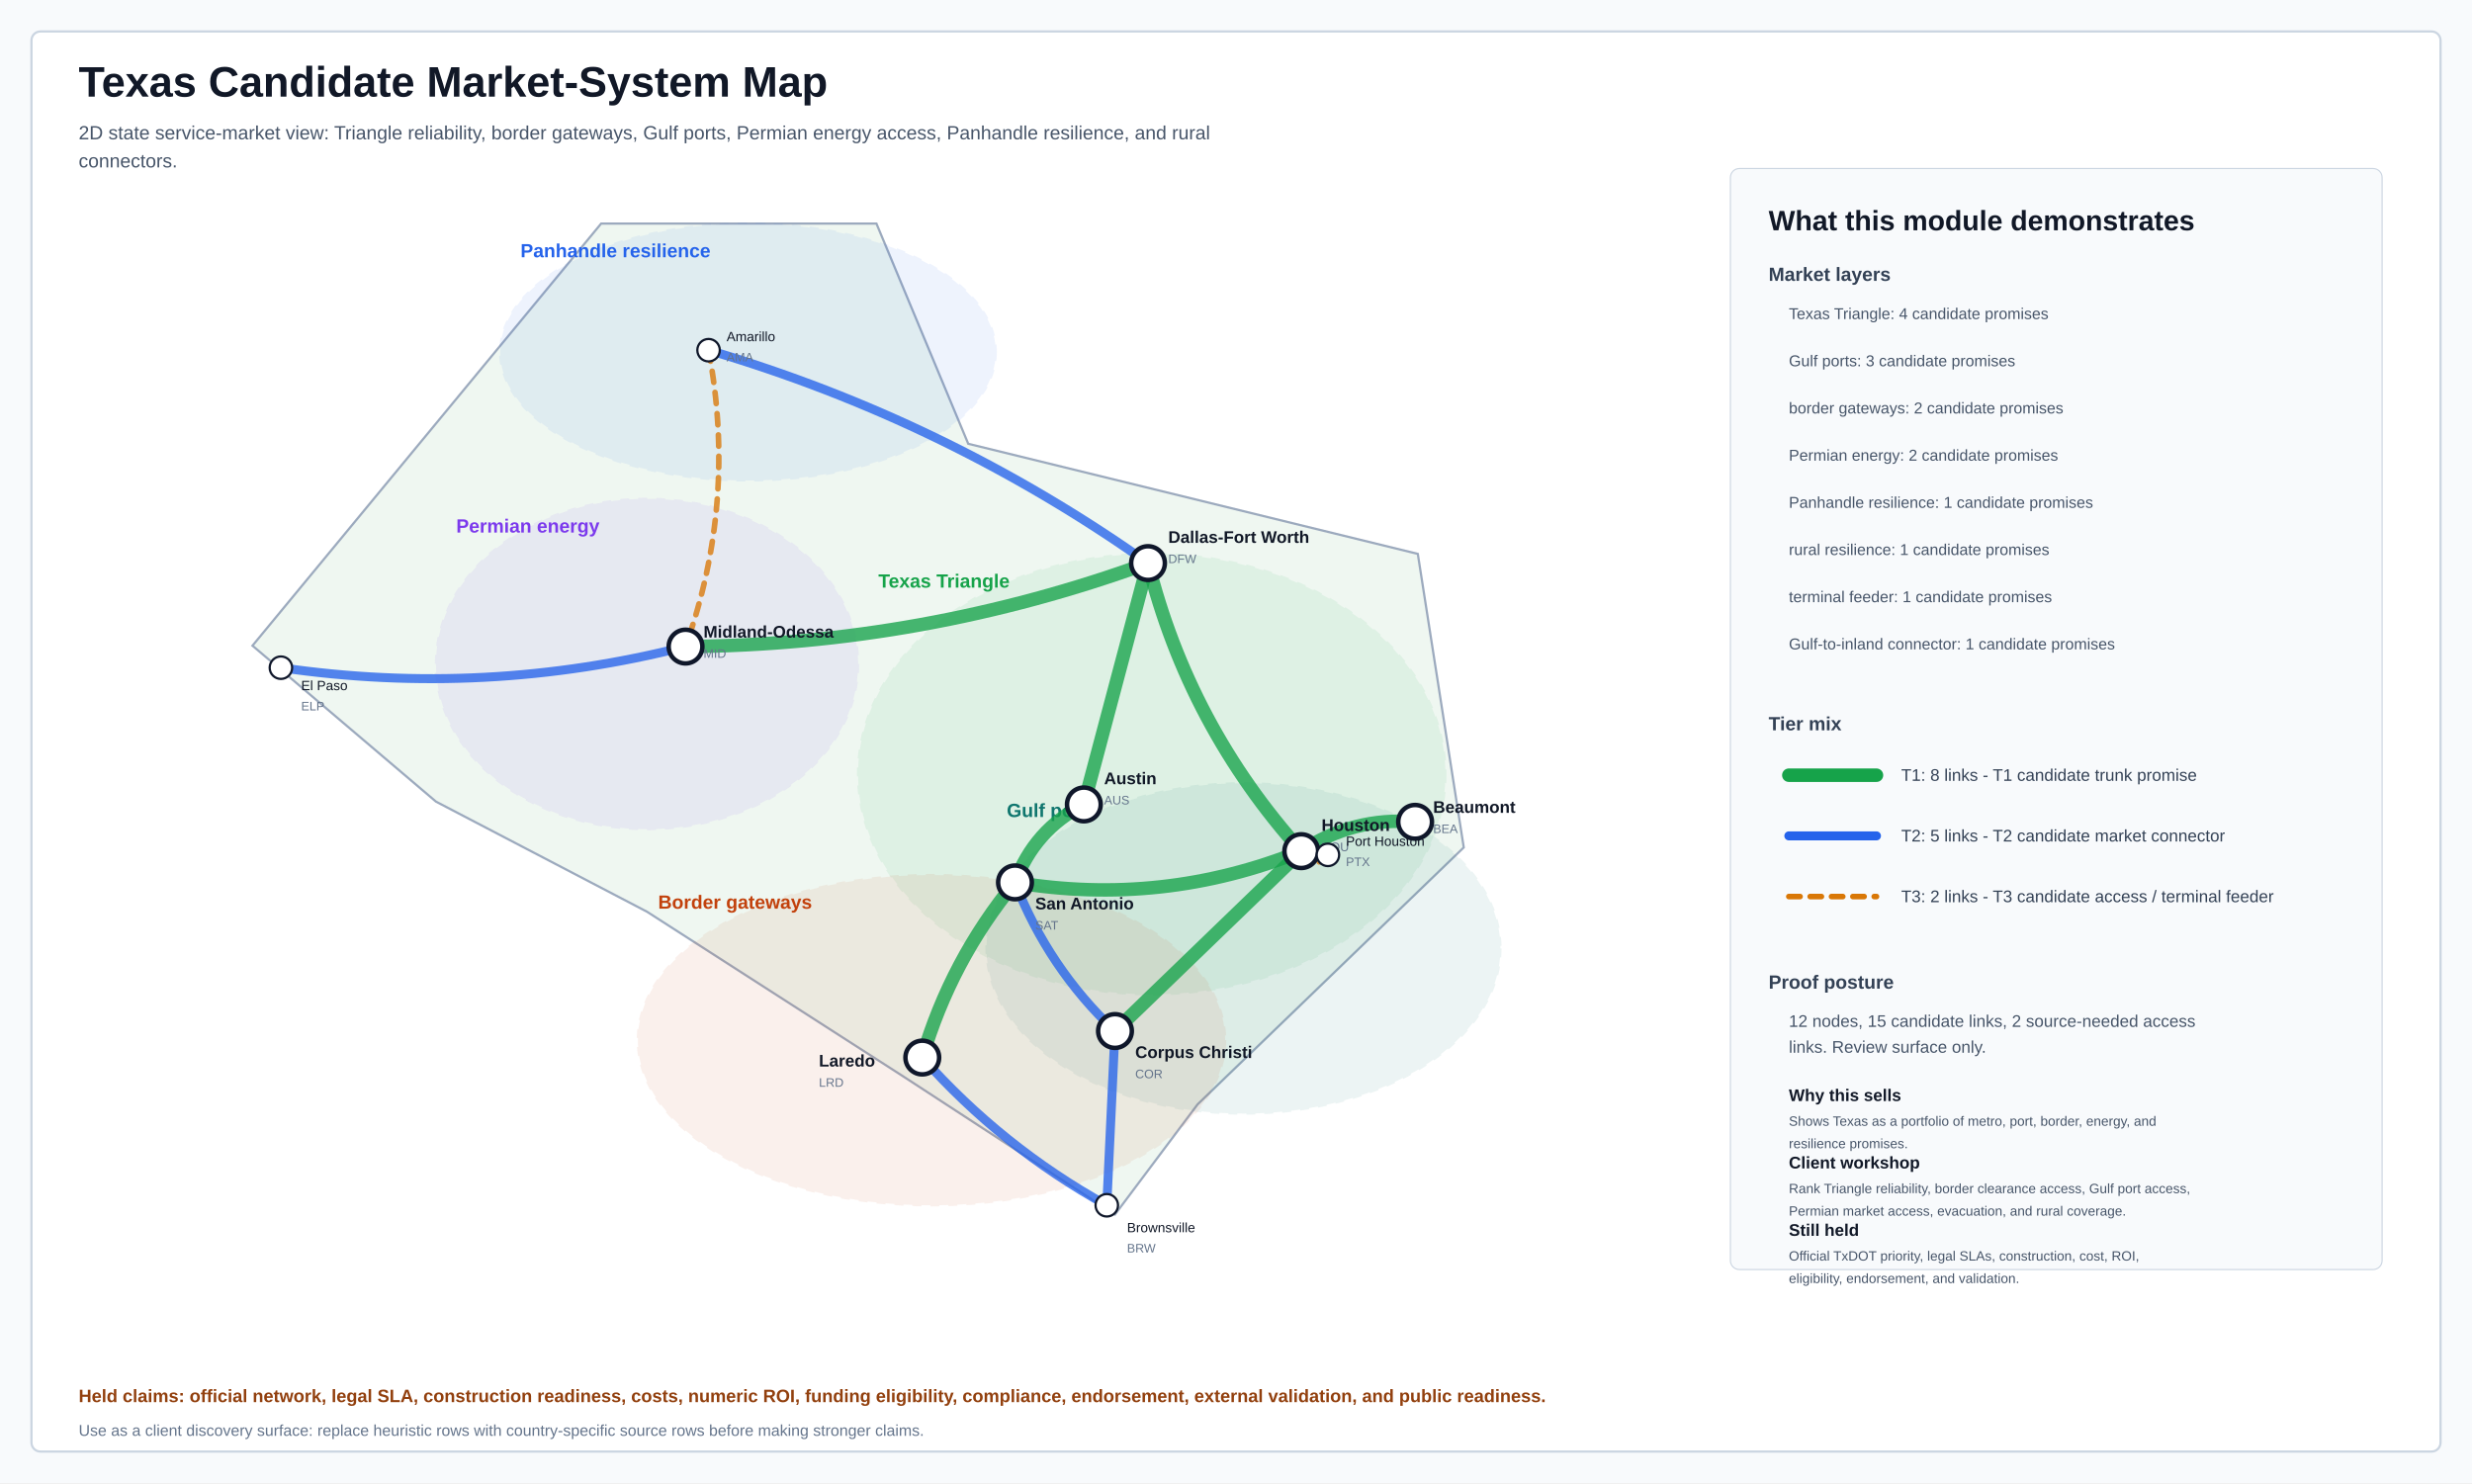
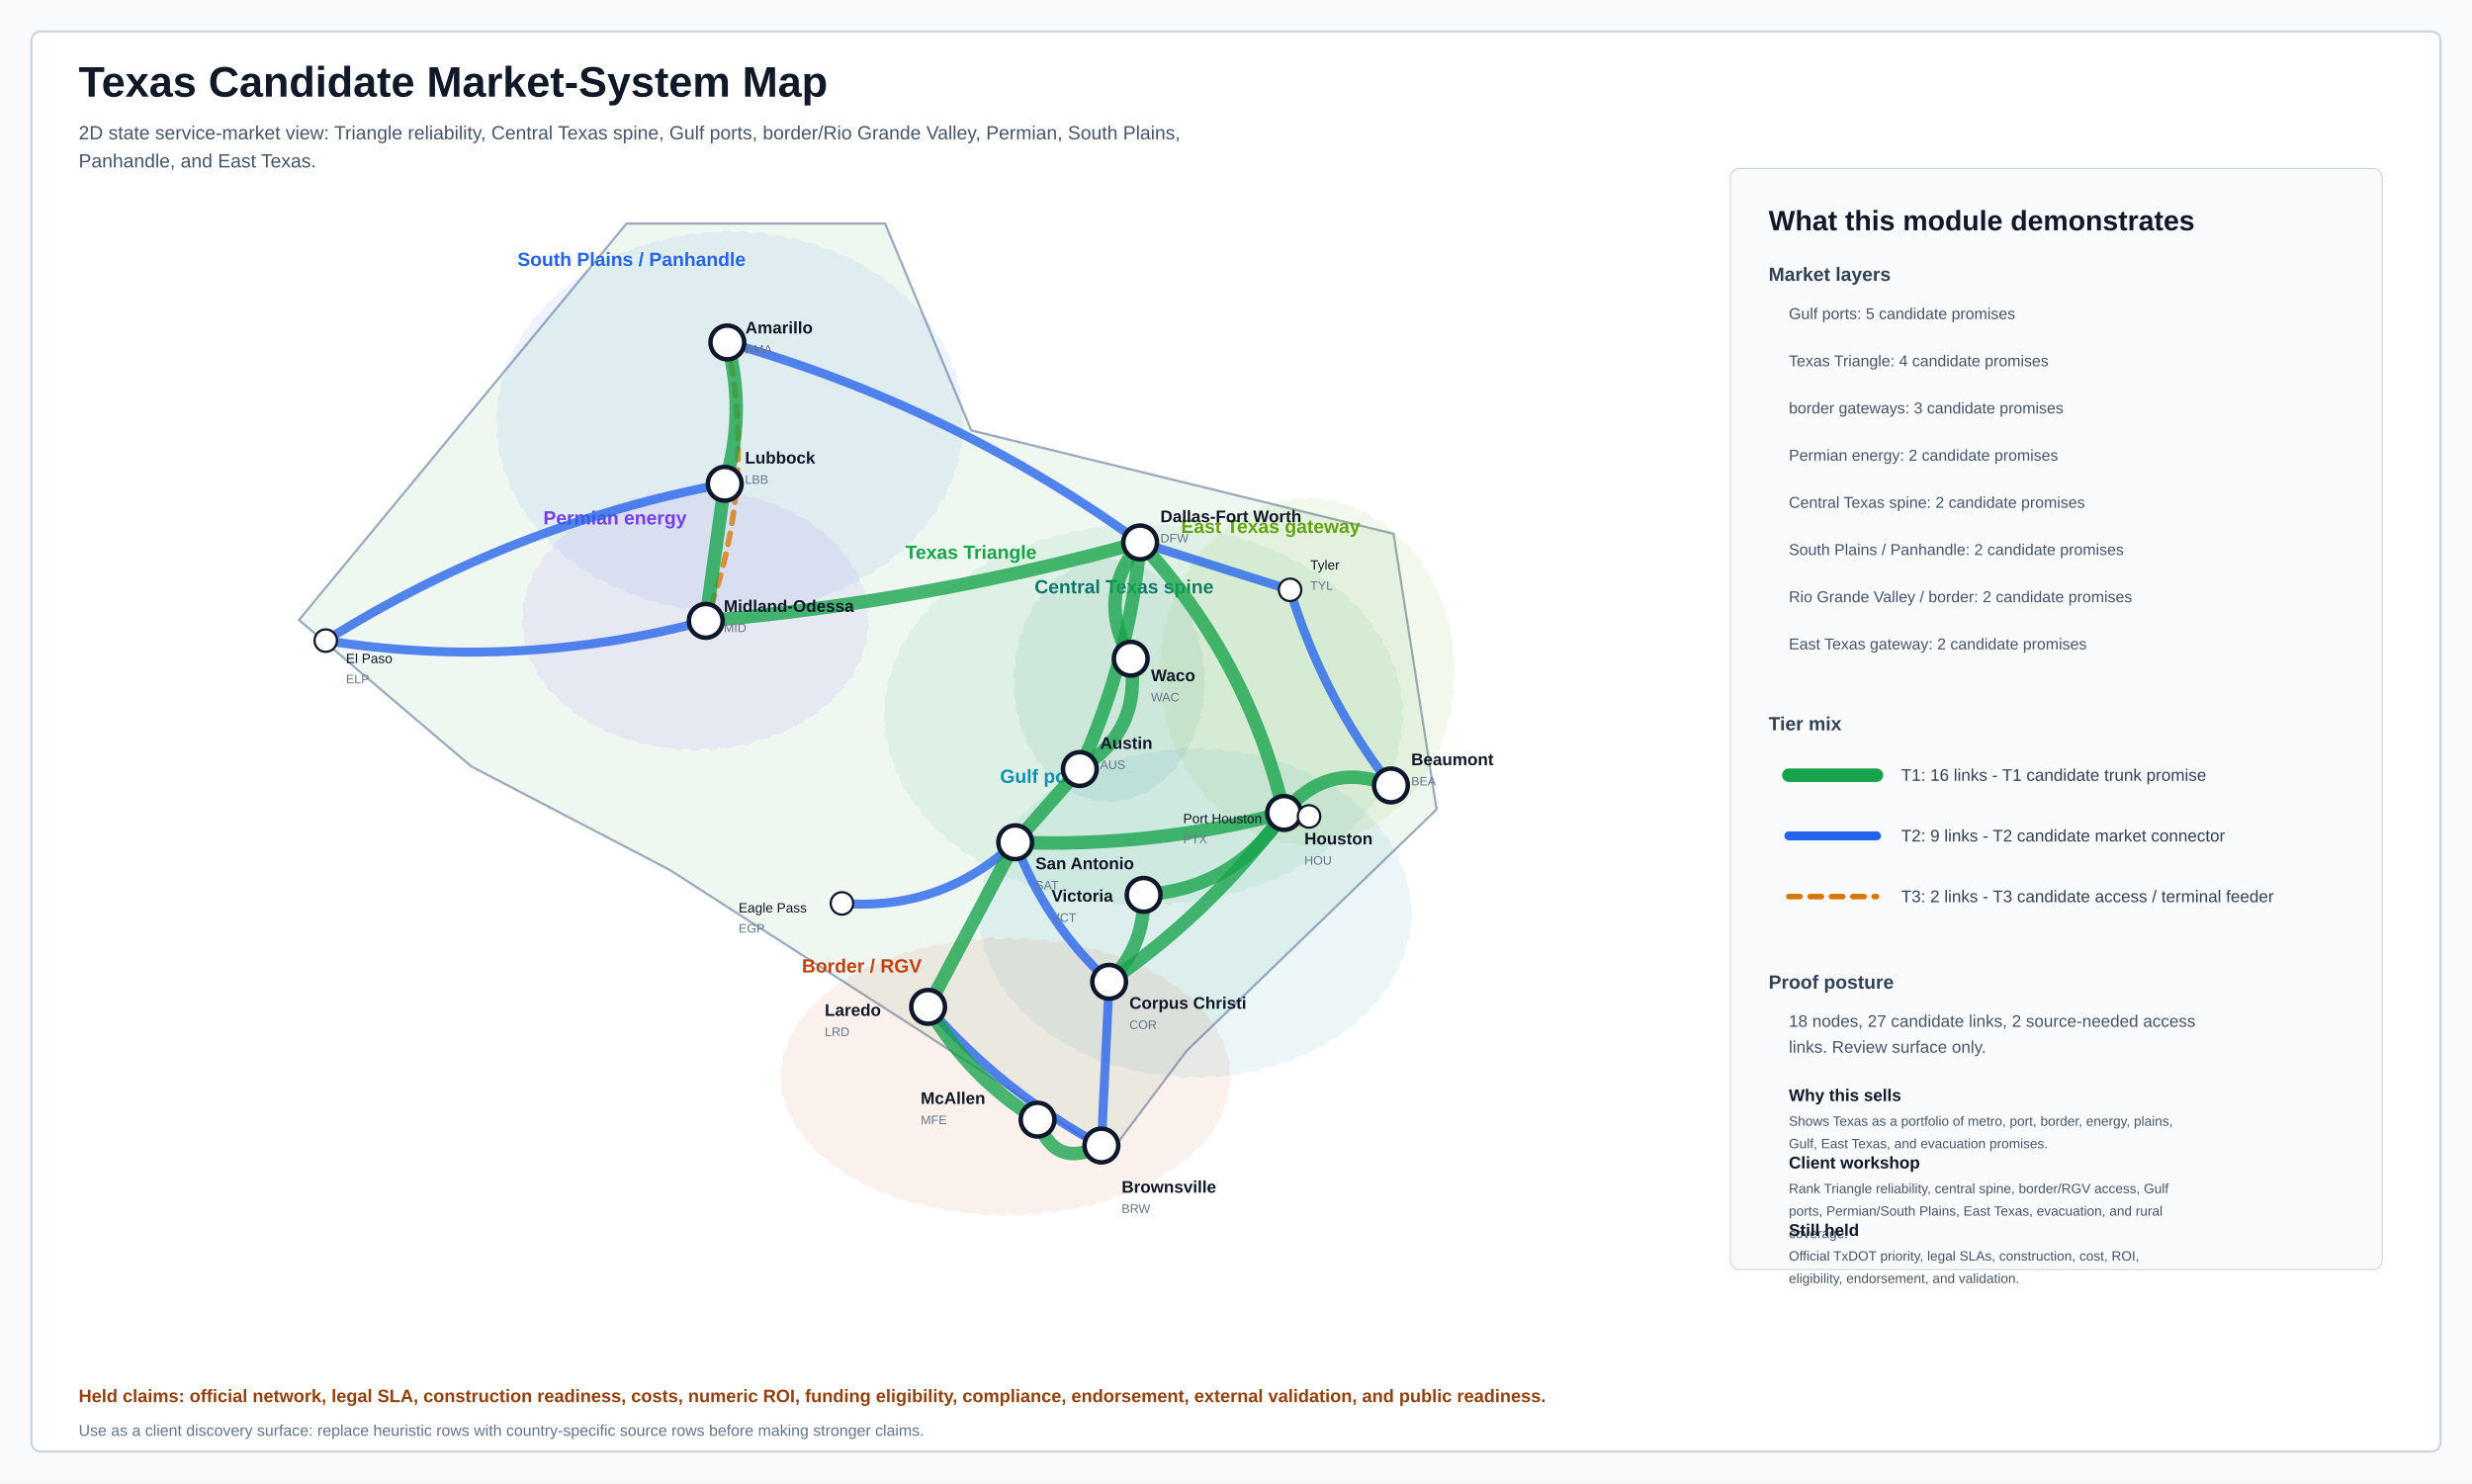
<svg xmlns="http://www.w3.org/2000/svg" viewBox="0 0 2200 1320" width="2200" height="1320">
  <rect width="2200" height="1320" fill="#f8fafc" />
  <rect x="28" y="28" width="2144" height="1264" rx="8" fill="#ffffff" stroke="#cbd5e1" stroke-width="2" />
  <text x="70.0" y="86.0" font-family="Segoe UI, Arial, sans-serif" font-size="38" font-weight="700" fill="#111827" text-anchor="start">Texas Candidate Market-System Map</text>
-   <text x="70.0" y="124.0" font-family="Segoe UI, Arial, sans-serif" font-size="17" font-weight="400" fill="#475569" text-anchor="start">2D state service-market view: Triangle reliability, border gateways, Gulf ports, Permian energy access, Panhandle resilience, and rural</text>
-   <text x="70.0" y="149.0" font-family="Segoe UI, Arial, sans-serif" font-size="17" font-weight="400" fill="#475569" text-anchor="start">connectors.</text>
-   <path d="M224.7 574.7 L535.0 199.0 L780.0 199.0 L861.7 395.0 L1261.8 493.0 L1302.7 754.3 L1065.8 983.0 L992.3 1081.0 L804.5 958.5 L575.8 811.5 L388.0 713.5 Z" fill="#eef6f0" stroke="#94a3b8" stroke-width="2" opacity="0.92" />
-   <ellipse cx="1025.0" cy="689.0" rx="261.333" ry="196" fill="#16a34a" opacity="0.08" stroke="#16a34a" stroke-width="2" stroke-dasharray="8 8" />
-   <text x="781.7" y="523.0" font-family="Segoe UI, Arial, sans-serif" font-size="17" font-weight="700" fill="#16a34a" text-anchor="start">Texas Triangle</text>
-   <ellipse cx="1106.667" cy="844.167" rx="228.667" ry="147" fill="#0f766e" opacity="0.08" stroke="#0f766e" stroke-width="2" stroke-dasharray="8 8" />
-   <text x="896.0" y="727.2" font-family="Segoe UI, Arial, sans-serif" font-size="17" font-weight="700" fill="#0f766e" text-anchor="start">Gulf ports</text>
-   <ellipse cx="829" cy="925.833" rx="261.333" ry="147" fill="#c2410c" opacity="0.08" stroke="#c2410c" stroke-width="2" stroke-dasharray="8 8" />
-   <text x="585.7" y="808.8" font-family="Segoe UI, Arial, sans-serif" font-size="17" font-weight="700" fill="#c2410c" text-anchor="start">Border gateways</text>
-   <ellipse cx="575.833" cy="591.0" rx="187.833" ry="147.0" fill="#7c3aed" opacity="0.08" stroke="#7c3aed" stroke-width="2" stroke-dasharray="8 8" />
-   <text x="406.0" y="474.0" font-family="Segoe UI, Arial, sans-serif" font-size="17" font-weight="700" fill="#7c3aed" text-anchor="start">Permian energy</text>
-   <ellipse cx="665.667" cy="313.333" rx="220.5" ry="114.333" fill="#2563eb" opacity="0.08" stroke="#2563eb" stroke-width="2" stroke-dasharray="8 8" />
-   <text x="463.2" y="229.0" font-family="Segoe UI, Arial, sans-serif" font-size="17" font-weight="700" fill="#2563eb" text-anchor="start">Panhandle resilience</text>
-   <path d="M630.6 311.7 Q656.2 446.4 610.1 575.5" fill="none" stroke="#d97706" stroke-width="5" stroke-linecap="round" opacity="0.78" stroke-dasharray="10 9" />
-   <path d="M1181.8 760.9 Q1167.5 777.1 1158.1 757.6" fill="none" stroke="#d97706" stroke-width="5" stroke-linecap="round" opacity="0.78" stroke-dasharray="10 9" />
-   <path d="M992.3 917.7 Q988.7 995.2 985.0 1072.8" fill="none" stroke="#2563eb" stroke-width="8" stroke-linecap="round" opacity="0.78" />
-   <path d="M820.8 941.3 Q891.7 1021.1 985.0 1072.8" fill="none" stroke="#2563eb" stroke-width="8" stroke-linecap="round" opacity="0.78" />
-   <path d="M250.0 594.3 Q431.9 620.8 610.1 575.5" fill="none" stroke="#2563eb" stroke-width="8" stroke-linecap="round" opacity="0.78" />
-   <path d="M630.6 311.7 Q841.8 374.0 1021.7 501.2" fill="none" stroke="#2563eb" stroke-width="8" stroke-linecap="round" opacity="0.78" />
-   <path d="M992.3 917.7 Q932.9 861.6 903.3 785.4" fill="none" stroke="#2563eb" stroke-width="8" stroke-linecap="round" opacity="0.78" />
-   <path d="M1021.7 501.2 Q993.1 608.6 964.6 716.0" fill="none" stroke="#16a34a" stroke-width="12" stroke-linecap="round" opacity="0.78" />
-   <path d="M964.6 716.0 Q920.4 738.7 903.3 785.4" fill="none" stroke="#16a34a" stroke-width="12" stroke-linecap="round" opacity="0.78" />
-   <path d="M903.3 785.4 Q1034.6 807.3 1158.1 757.6" fill="none" stroke="#16a34a" stroke-width="12" stroke-linecap="round" opacity="0.78" />
-   <path d="M1158.1 757.6 Q1058.1 646.3 1021.7 501.2" fill="none" stroke="#16a34a" stroke-width="12" stroke-linecap="round" opacity="0.78" />
-   <path d="M1158.1 757.6 Q1204.3 727.1 1259.4 731.5" fill="none" stroke="#16a34a" stroke-width="12" stroke-linecap="round" opacity="0.78" />
-   <path d="M1158.1 757.6 Q1075.2 837.6 992.3 917.7" fill="none" stroke="#16a34a" stroke-width="12" stroke-linecap="round" opacity="0.78" />
-   <path d="M903.3 785.4 Q846.2 854.9 820.8 941.3" fill="none" stroke="#16a34a" stroke-width="12" stroke-linecap="round" opacity="0.78" />
-   <path d="M610.1 575.5 Q822.3 573.8 1021.7 501.2" fill="none" stroke="#16a34a" stroke-width="12" stroke-linecap="round" opacity="0.78" />
-   <circle cx="1021.7" cy="501.2" r="15" fill="#ffffff" stroke="#0f172a" stroke-width="4" />
-   <text x="1039.7" y="483.2" font-family="Segoe UI, Arial, sans-serif" font-size="15" font-weight="700" fill="#111827" text-anchor="start">Dallas-Fort Worth</text>
-   <text x="1039.7" y="501.2" font-family="Segoe UI, Arial, sans-serif" font-size="11" font-weight="400" fill="#64748b" text-anchor="start">DFW</text>
-   <circle cx="964.6" cy="716.0" r="15" fill="#ffffff" stroke="#0f172a" stroke-width="4" />
-   <text x="982.6" y="698.0" font-family="Segoe UI, Arial, sans-serif" font-size="15" font-weight="700" fill="#111827" text-anchor="start">Austin</text>
-   <text x="982.6" y="716.0" font-family="Segoe UI, Arial, sans-serif" font-size="11" font-weight="400" fill="#64748b" text-anchor="start">AUS</text>
-   <circle cx="903.3" cy="785.4" r="15" fill="#ffffff" stroke="#0f172a" stroke-width="4" />
-   <text x="921.3" y="809.4" font-family="Segoe UI, Arial, sans-serif" font-size="15" font-weight="700" fill="#111827" text-anchor="start">San Antonio</text>
-   <text x="921.3" y="827.4" font-family="Segoe UI, Arial, sans-serif" font-size="11" font-weight="400" fill="#64748b" text-anchor="start">SAT</text>
-   <circle cx="1158.1" cy="757.6" r="15" fill="#ffffff" stroke="#0f172a" stroke-width="4" />
-   <text x="1176.1" y="739.6" font-family="Segoe UI, Arial, sans-serif" font-size="15" font-weight="700" fill="#111827" text-anchor="start">Houston</text>
-   <text x="1176.1" y="757.6" font-family="Segoe UI, Arial, sans-serif" font-size="11" font-weight="400" fill="#64748b" text-anchor="start">HOU</text>
-   <circle cx="1259.4" cy="731.5" r="15" fill="#ffffff" stroke="#0f172a" stroke-width="4" />
-   <text x="1275.4" y="723.5" font-family="Segoe UI, Arial, sans-serif" font-size="15" font-weight="700" fill="#111827" text-anchor="start">Beaumont</text>
-   <text x="1275.4" y="741.5" font-family="Segoe UI, Arial, sans-serif" font-size="11" font-weight="400" fill="#64748b" text-anchor="start">BEA</text>
-   <circle cx="992.3" cy="917.7" r="15" fill="#ffffff" stroke="#0f172a" stroke-width="4" />
-   <text x="1010.3" y="941.7" font-family="Segoe UI, Arial, sans-serif" font-size="15" font-weight="700" fill="#111827" text-anchor="start">Corpus Christi</text>
-   <text x="1010.3" y="959.7" font-family="Segoe UI, Arial, sans-serif" font-size="11" font-weight="400" fill="#64748b" text-anchor="start">COR</text>
-   <circle cx="985.0" cy="1072.8" r="10" fill="#ffffff" stroke="#0f172a" stroke-width="2" />
-   <text x="1003.0" y="1096.8" font-family="Segoe UI, Arial, sans-serif" font-size="12" font-weight="500" fill="#111827" text-anchor="start">Brownsville</text>
-   <text x="1003.0" y="1114.8" font-family="Segoe UI, Arial, sans-serif" font-size="11" font-weight="400" fill="#64748b" text-anchor="start">BRW</text>
-   <circle cx="820.8" cy="941.3" r="15" fill="#ffffff" stroke="#0f172a" stroke-width="4" />
-   <text x="728.8" y="949.3" font-family="Segoe UI, Arial, sans-serif" font-size="15" font-weight="700" fill="#111827" text-anchor="start">Laredo</text>
-   <text x="728.8" y="967.3" font-family="Segoe UI, Arial, sans-serif" font-size="11" font-weight="400" fill="#64748b" text-anchor="start">LRD</text>
-   <circle cx="250.0" cy="594.3" r="10" fill="#ffffff" stroke="#0f172a" stroke-width="2" />
-   <text x="268.0" y="614.3" font-family="Segoe UI, Arial, sans-serif" font-size="12" font-weight="500" fill="#111827" text-anchor="start">El Paso</text>
-   <text x="268.0" y="632.3" font-family="Segoe UI, Arial, sans-serif" font-size="11" font-weight="400" fill="#64748b" text-anchor="start">ELP</text>
-   <circle cx="610.1" cy="575.5" r="15" fill="#ffffff" stroke="#0f172a" stroke-width="4" />
-   <text x="626.1" y="567.5" font-family="Segoe UI, Arial, sans-serif" font-size="15" font-weight="700" fill="#111827" text-anchor="start">Midland-Odessa</text>
-   <text x="626.1" y="585.5" font-family="Segoe UI, Arial, sans-serif" font-size="11" font-weight="400" fill="#64748b" text-anchor="start">MID</text>
-   <circle cx="630.6" cy="311.7" r="10" fill="#ffffff" stroke="#0f172a" stroke-width="2" />
-   <text x="646.6" y="303.7" font-family="Segoe UI, Arial, sans-serif" font-size="12" font-weight="500" fill="#111827" text-anchor="start">Amarillo</text>
-   <text x="646.6" y="321.7" font-family="Segoe UI, Arial, sans-serif" font-size="11" font-weight="400" fill="#64748b" text-anchor="start">AMA</text>
-   <circle cx="1181.8" cy="760.9" r="10" fill="#ffffff" stroke="#0f172a" stroke-width="2" />
-   <text x="1197.8" y="752.9" font-family="Segoe UI, Arial, sans-serif" font-size="12" font-weight="500" fill="#111827" text-anchor="start">Port Houston</text>
-   <text x="1197.8" y="770.9" font-family="Segoe UI, Arial, sans-serif" font-size="11" font-weight="400" fill="#64748b" text-anchor="start">PTX</text>
+   <text x="70.0" y="124.0" font-family="Segoe UI, Arial, sans-serif" font-size="17" font-weight="400" fill="#475569" text-anchor="start">2D state service-market view: Triangle reliability, Central Texas spine, Gulf ports, border/Rio Grande Valley, Permian, South Plains,</text>
+   <text x="70.0" y="149.0" font-family="Segoe UI, Arial, sans-serif" font-size="17" font-weight="400" fill="#475569" text-anchor="start">Panhandle, and East Texas.</text>
+   <path d="M266.1 551.8 L557.6 199.0 L787.7 199.0 L864.4 383.1 L1240.2 475.1 L1278.5 720.5 L1056.1 935.3 L987.1 1027.3 L810.7 912.3 L595.9 774.2 L419.5 682.2 Z" fill="#eef6f0" stroke="#94a3b8" stroke-width="2" opacity="0.92" />
+   <ellipse cx="1017.757" cy="636.165" rx="230.087" ry="168.73" fill="#16a34a" opacity="0.08" stroke="#16a34a" stroke-width="2" stroke-dasharray="8 8" />
+   <text x="805.7" y="497.4" font-family="Segoe UI, Arial, sans-serif" font-size="17" font-weight="700" fill="#16a34a" text-anchor="start">Texas Triangle</text>
+   <ellipse cx="987.078" cy="605.487" rx="84.365" ry="107.374" fill="#0f766e" opacity="0.08" stroke="#0f766e" stroke-width="2" stroke-dasharray="8 8" />
+   <text x="920.7" y="528.1" font-family="Segoe UI, Arial, sans-serif" font-size="17" font-weight="700" fill="#0f766e" text-anchor="start">Central Texas spine</text>
+   <ellipse cx="1063.774" cy="812.565" rx="191.739" ry="145.722" fill="#0891b2" opacity="0.08" stroke="#0891b2" stroke-width="2" stroke-dasharray="8 8" />
+   <text x="890.0" y="696.8" font-family="Segoe UI, Arial, sans-serif" font-size="17" font-weight="700" fill="#0891b2" text-anchor="start">Gulf ports</text>
+   <ellipse cx="895.043" cy="958.287" rx="199.409" ry="122.713" fill="#c2410c" opacity="0.08" stroke="#c2410c" stroke-width="2" stroke-dasharray="8 8" />
+   <text x="713.6" y="865.6" font-family="Segoe UI, Arial, sans-serif" font-size="17" font-weight="700" fill="#c2410c" text-anchor="start">Border / RGV</text>
+   <ellipse cx="618.939" cy="551.8" rx="153.391" ry="115.043" fill="#7c3aed" opacity="0.08" stroke="#7c3aed" stroke-width="2" stroke-dasharray="8 8" />
+   <text x="483.5" y="466.8" font-family="Segoe UI, Arial, sans-serif" font-size="17" font-weight="700" fill="#7c3aed" text-anchor="start">Permian energy</text>
+   <ellipse cx="649.617" cy="375.4" rx="207.078" ry="168.73" fill="#2563eb" opacity="0.08" stroke="#2563eb" stroke-width="2" stroke-dasharray="8 8" />
+   <text x="460.5" y="236.7" font-family="Segoe UI, Arial, sans-serif" font-size="17" font-weight="700" fill="#2563eb" text-anchor="start">South Plains / Panhandle</text>
+   <ellipse cx="1163.478" cy="597.817" rx="130.383" ry="153.391" fill="#65a30d" opacity="0.08" stroke="#65a30d" stroke-width="2" stroke-dasharray="8 8" />
+   <text x="1051.1" y="474.4" font-family="Segoe UI, Arial, sans-serif" font-size="17" font-weight="700" fill="#65a30d" text-anchor="start">East Texas gateway</text>
+   <path d="M647.3 304.8 Q673.6 431.5 628.1 552.6" fill="none" stroke="#d97706" stroke-width="5" stroke-linecap="round" opacity="0.78" stroke-dasharray="10 9" />
+   <path d="M1165.0 726.7 Q1151.4 743.0 1142.8 723.6" fill="none" stroke="#d97706" stroke-width="5" stroke-linecap="round" opacity="0.78" stroke-dasharray="10 9" />
+   <path d="M987.1 873.9 Q983.6 946.8 980.2 1019.6" fill="none" stroke="#2563eb" stroke-width="8" stroke-linecap="round" opacity="0.78" />
+   <path d="M826.0 896.2 Q891.8 972.0 980.2 1019.6" fill="none" stroke="#2563eb" stroke-width="8" stroke-linecap="round" opacity="0.78" />
+   <path d="M289.9 570.2 Q460.9 597.3 628.1 552.6" fill="none" stroke="#2563eb" stroke-width="8" stroke-linecap="round" opacity="0.78" />
+   <path d="M647.3 304.8 Q846.7 361.4 1014.7 482.8" fill="none" stroke="#2563eb" stroke-width="8" stroke-linecap="round" opacity="0.78" />
+   <path d="M987.1 873.9 Q930.3 821.8 903.5 749.7" fill="none" stroke="#2563eb" stroke-width="8" stroke-linecap="round" opacity="0.78" />
+   <path d="M1014.7 482.8 Q1081.4 503.9 1148.1 525.0" fill="none" stroke="#2563eb" stroke-width="8" stroke-linecap="round" opacity="0.78" />
+   <path d="M1148.1 525.0 Q1177.0 620.3 1237.9 699.1" fill="none" stroke="#2563eb" stroke-width="8" stroke-linecap="round" opacity="0.78" />
+   <path d="M749.3 804.1 Q838.4 810.8 903.5 749.7" fill="none" stroke="#2563eb" stroke-width="8" stroke-linecap="round" opacity="0.78" />
+   <path d="M289.9 570.2 Q454.3 466.9 645.0 430.6" fill="none" stroke="#2563eb" stroke-width="8" stroke-linecap="round" opacity="0.78" />
+   <path d="M1014.7 482.8 Q1005.2 588.3 961.0 684.5" fill="none" stroke="#16a34a" stroke-width="12" stroke-linecap="round" opacity="0.78" />
+   <path d="M961.0 684.5 Q932.2 717.1 903.5 749.7" fill="none" stroke="#16a34a" stroke-width="12" stroke-linecap="round" opacity="0.78" />
+   <path d="M903.5 749.7 Q1025.1 754.5 1142.8 723.6" fill="none" stroke="#16a34a" stroke-width="12" stroke-linecap="round" opacity="0.78" />
+   <path d="M1142.8 723.6 Q1110.5 586.3 1014.7 482.8" fill="none" stroke="#16a34a" stroke-width="12" stroke-linecap="round" opacity="0.78" />
+   <path d="M1142.8 723.6 Q1181.3 676.5 1237.9 699.1" fill="none" stroke="#16a34a" stroke-width="12" stroke-linecap="round" opacity="0.78" />
+   <path d="M1142.8 723.6 Q1077.4 811.7 987.1 873.9" fill="none" stroke="#16a34a" stroke-width="12" stroke-linecap="round" opacity="0.78" />
+   <path d="M903.5 749.7 Q864.7 822.9 826.0 896.2" fill="none" stroke="#16a34a" stroke-width="12" stroke-linecap="round" opacity="0.78" />
+   <path d="M628.1 552.6 Q824.6 535.4 1014.7 482.8" fill="none" stroke="#16a34a" stroke-width="12" stroke-linecap="round" opacity="0.78" />
+   <path d="M1014.7 482.8 Q974.6 531.6 1006.3 586.3" fill="none" stroke="#16a34a" stroke-width="12" stroke-linecap="round" opacity="0.78" />
+   <path d="M1006.3 586.3 Q1016.3 650.5 961.0 684.5" fill="none" stroke="#16a34a" stroke-width="12" stroke-linecap="round" opacity="0.78" />
+   <path d="M647.3 304.8 Q664.2 368.1 645.0 430.6" fill="none" stroke="#16a34a" stroke-width="12" stroke-linecap="round" opacity="0.78" />
+   <path d="M645.0 430.6 Q636.6 491.6 628.1 552.6" fill="none" stroke="#16a34a" stroke-width="12" stroke-linecap="round" opacity="0.78" />
+   <path d="M826.0 896.2 Q861.8 958.9 923.4 996.6" fill="none" stroke="#16a34a" stroke-width="12" stroke-linecap="round" opacity="0.78" />
+   <path d="M923.4 996.6 Q938.3 1041.5 980.2 1019.6" fill="none" stroke="#16a34a" stroke-width="12" stroke-linecap="round" opacity="0.78" />
+   <path d="M1142.8 723.6 Q1098.4 791.1 1017.8 796.5" fill="none" stroke="#16a34a" stroke-width="12" stroke-linecap="round" opacity="0.78" />
+   <path d="M1017.8 796.5 Q1019.2 841.8 987.1 873.9" fill="none" stroke="#16a34a" stroke-width="12" stroke-linecap="round" opacity="0.78" />
+   <circle cx="1014.7" cy="482.8" r="15" fill="#ffffff" stroke="#0f172a" stroke-width="4" />
+   <text x="1032.7" y="464.8" font-family="Segoe UI, Arial, sans-serif" font-size="15" font-weight="700" fill="#111827" text-anchor="start">Dallas-Fort Worth</text>
+   <text x="1032.7" y="482.8" font-family="Segoe UI, Arial, sans-serif" font-size="11" font-weight="400" fill="#64748b" text-anchor="start">DFW</text>
+   <circle cx="961.0" cy="684.5" r="15" fill="#ffffff" stroke="#0f172a" stroke-width="4" />
+   <text x="979.0" y="666.5" font-family="Segoe UI, Arial, sans-serif" font-size="15" font-weight="700" fill="#111827" text-anchor="start">Austin</text>
+   <text x="979.0" y="684.5" font-family="Segoe UI, Arial, sans-serif" font-size="11" font-weight="400" fill="#64748b" text-anchor="start">AUS</text>
+   <circle cx="903.5" cy="749.7" r="15" fill="#ffffff" stroke="#0f172a" stroke-width="4" />
+   <text x="921.5" y="773.7" font-family="Segoe UI, Arial, sans-serif" font-size="15" font-weight="700" fill="#111827" text-anchor="start">San Antonio</text>
+   <text x="921.5" y="791.7" font-family="Segoe UI, Arial, sans-serif" font-size="11" font-weight="400" fill="#64748b" text-anchor="start">SAT</text>
+   <circle cx="1142.8" cy="723.6" r="15" fill="#ffffff" stroke="#0f172a" stroke-width="4" />
+   <text x="1160.8" y="751.6" font-family="Segoe UI, Arial, sans-serif" font-size="15" font-weight="700" fill="#111827" text-anchor="start">Houston</text>
+   <text x="1160.8" y="769.6" font-family="Segoe UI, Arial, sans-serif" font-size="11" font-weight="400" fill="#64748b" text-anchor="start">HOU</text>
+   <circle cx="1237.9" cy="699.1" r="15" fill="#ffffff" stroke="#0f172a" stroke-width="4" />
+   <text x="1255.9" y="681.1" font-family="Segoe UI, Arial, sans-serif" font-size="15" font-weight="700" fill="#111827" text-anchor="start">Beaumont</text>
+   <text x="1255.9" y="699.1" font-family="Segoe UI, Arial, sans-serif" font-size="11" font-weight="400" fill="#64748b" text-anchor="start">BEA</text>
+   <circle cx="987.1" cy="873.9" r="15" fill="#ffffff" stroke="#0f172a" stroke-width="4" />
+   <text x="1005.1" y="897.9" font-family="Segoe UI, Arial, sans-serif" font-size="15" font-weight="700" fill="#111827" text-anchor="start">Corpus Christi</text>
+   <text x="1005.1" y="915.9" font-family="Segoe UI, Arial, sans-serif" font-size="11" font-weight="400" fill="#64748b" text-anchor="start">COR</text>
+   <circle cx="980.2" cy="1019.6" r="15" fill="#ffffff" stroke="#0f172a" stroke-width="4" />
+   <text x="998.2" y="1061.6" font-family="Segoe UI, Arial, sans-serif" font-size="15" font-weight="700" fill="#111827" text-anchor="start">Brownsville</text>
+   <text x="998.2" y="1079.6" font-family="Segoe UI, Arial, sans-serif" font-size="11" font-weight="400" fill="#64748b" text-anchor="start">BRW</text>
+   <circle cx="826.0" cy="896.2" r="15" fill="#ffffff" stroke="#0f172a" stroke-width="4" />
+   <text x="734.0" y="904.2" font-family="Segoe UI, Arial, sans-serif" font-size="15" font-weight="700" fill="#111827" text-anchor="start">Laredo</text>
+   <text x="734.0" y="922.2" font-family="Segoe UI, Arial, sans-serif" font-size="11" font-weight="400" fill="#64748b" text-anchor="start">LRD</text>
+   <circle cx="289.9" cy="570.2" r="10" fill="#ffffff" stroke="#0f172a" stroke-width="2" />
+   <text x="307.9" y="590.2" font-family="Segoe UI, Arial, sans-serif" font-size="12" font-weight="500" fill="#111827" text-anchor="start">El Paso</text>
+   <text x="307.9" y="608.2" font-family="Segoe UI, Arial, sans-serif" font-size="11" font-weight="400" fill="#64748b" text-anchor="start">ELP</text>
+   <circle cx="628.1" cy="552.6" r="15" fill="#ffffff" stroke="#0f172a" stroke-width="4" />
+   <text x="644.1" y="544.6" font-family="Segoe UI, Arial, sans-serif" font-size="15" font-weight="700" fill="#111827" text-anchor="start">Midland-Odessa</text>
+   <text x="644.1" y="562.6" font-family="Segoe UI, Arial, sans-serif" font-size="11" font-weight="400" fill="#64748b" text-anchor="start">MID</text>
+   <circle cx="647.3" cy="304.8" r="15" fill="#ffffff" stroke="#0f172a" stroke-width="4" />
+   <text x="663.3" y="296.8" font-family="Segoe UI, Arial, sans-serif" font-size="15" font-weight="700" fill="#111827" text-anchor="start">Amarillo</text>
+   <text x="663.3" y="314.8" font-family="Segoe UI, Arial, sans-serif" font-size="11" font-weight="400" fill="#64748b" text-anchor="start">AMA</text>
+   <circle cx="1165.0" cy="726.7" r="10" fill="#ffffff" stroke="#0f172a" stroke-width="2" />
+   <text x="1053.0" y="732.7" font-family="Segoe UI, Arial, sans-serif" font-size="12" font-weight="500" fill="#111827" text-anchor="start">Port Houston</text>
+   <text x="1053.0" y="750.7" font-family="Segoe UI, Arial, sans-serif" font-size="11" font-weight="400" fill="#64748b" text-anchor="start">PTX</text>
+   <circle cx="1006.3" cy="586.3" r="15" fill="#ffffff" stroke="#0f172a" stroke-width="4" />
+   <text x="1024.3" y="606.3" font-family="Segoe UI, Arial, sans-serif" font-size="15" font-weight="700" fill="#111827" text-anchor="start">Waco</text>
+   <text x="1024.3" y="624.3" font-family="Segoe UI, Arial, sans-serif" font-size="11" font-weight="400" fill="#64748b" text-anchor="start">WAC</text>
+   <circle cx="645.0" cy="430.6" r="15" fill="#ffffff" stroke="#0f172a" stroke-width="4" />
+   <text x="663.0" y="412.6" font-family="Segoe UI, Arial, sans-serif" font-size="15" font-weight="700" fill="#111827" text-anchor="start">Lubbock</text>
+   <text x="663.0" y="430.6" font-family="Segoe UI, Arial, sans-serif" font-size="11" font-weight="400" fill="#64748b" text-anchor="start">LBB</text>
+   <circle cx="923.4" cy="996.6" r="15" fill="#ffffff" stroke="#0f172a" stroke-width="4" />
+   <text x="819.4" y="982.6" font-family="Segoe UI, Arial, sans-serif" font-size="15" font-weight="700" fill="#111827" text-anchor="start">McAllen</text>
+   <text x="819.4" y="1000.6" font-family="Segoe UI, Arial, sans-serif" font-size="11" font-weight="400" fill="#64748b" text-anchor="start">MFE</text>
+   <circle cx="1017.8" cy="796.5" r="15" fill="#ffffff" stroke="#0f172a" stroke-width="4" />
+   <text x="935.8" y="802.5" font-family="Segoe UI, Arial, sans-serif" font-size="15" font-weight="700" fill="#111827" text-anchor="start">Victoria</text>
+   <text x="935.8" y="820.5" font-family="Segoe UI, Arial, sans-serif" font-size="11" font-weight="400" fill="#64748b" text-anchor="start">VCT</text>
+   <circle cx="1148.1" cy="525.0" r="10" fill="#ffffff" stroke="#0f172a" stroke-width="2" />
+   <text x="1166.1" y="507.0" font-family="Segoe UI, Arial, sans-serif" font-size="12" font-weight="500" fill="#111827" text-anchor="start">Tyler</text>
+   <text x="1166.1" y="525.0" font-family="Segoe UI, Arial, sans-serif" font-size="11" font-weight="400" fill="#64748b" text-anchor="start">TYL</text>
+   <circle cx="749.3" cy="804.1" r="10" fill="#ffffff" stroke="#0f172a" stroke-width="2" />
+   <text x="657.3" y="812.1" font-family="Segoe UI, Arial, sans-serif" font-size="12" font-weight="500" fill="#111827" text-anchor="start">Eagle Pass</text>
+   <text x="657.3" y="830.1" font-family="Segoe UI, Arial, sans-serif" font-size="11" font-weight="400" fill="#64748b" text-anchor="start">EGP</text>
  <rect x="1540" y="150" width="580" height="980" rx="8" fill="#f8fafc" stroke="#cbd5e1" />
  <text x="1574.0" y="205.0" font-family="Segoe UI, Arial, sans-serif" font-size="25" font-weight="700" fill="#111827" text-anchor="start">What this module demonstrates</text>
  <text x="1574.0" y="250.0" font-family="Segoe UI, Arial, sans-serif" font-size="17" font-weight="700" fill="#334155" text-anchor="start">Market layers</text>
-   <text x="1592.0" y="284.0" font-family="Segoe UI, Arial, sans-serif" font-size="14" font-weight="400" fill="#475569" text-anchor="start">Texas Triangle: 4 candidate promises</text>
-   <text x="1592.0" y="326.0" font-family="Segoe UI, Arial, sans-serif" font-size="14" font-weight="400" fill="#475569" text-anchor="start">Gulf ports: 3 candidate promises</text>
-   <text x="1592.0" y="368.0" font-family="Segoe UI, Arial, sans-serif" font-size="14" font-weight="400" fill="#475569" text-anchor="start">border gateways: 2 candidate promises</text>
+   <text x="1592.0" y="284.0" font-family="Segoe UI, Arial, sans-serif" font-size="14" font-weight="400" fill="#475569" text-anchor="start">Gulf ports: 5 candidate promises</text>
+   <text x="1592.0" y="326.0" font-family="Segoe UI, Arial, sans-serif" font-size="14" font-weight="400" fill="#475569" text-anchor="start">Texas Triangle: 4 candidate promises</text>
+   <text x="1592.0" y="368.0" font-family="Segoe UI, Arial, sans-serif" font-size="14" font-weight="400" fill="#475569" text-anchor="start">border gateways: 3 candidate promises</text>
  <text x="1592.0" y="410.0" font-family="Segoe UI, Arial, sans-serif" font-size="14" font-weight="400" fill="#475569" text-anchor="start">Permian energy: 2 candidate promises</text>
-   <text x="1592.0" y="452.0" font-family="Segoe UI, Arial, sans-serif" font-size="14" font-weight="400" fill="#475569" text-anchor="start">Panhandle resilience: 1 candidate promises</text>
-   <text x="1592.0" y="494.0" font-family="Segoe UI, Arial, sans-serif" font-size="14" font-weight="400" fill="#475569" text-anchor="start">rural resilience: 1 candidate promises</text>
-   <text x="1592.0" y="536.0" font-family="Segoe UI, Arial, sans-serif" font-size="14" font-weight="400" fill="#475569" text-anchor="start">terminal feeder: 1 candidate promises</text>
-   <text x="1592.0" y="578.0" font-family="Segoe UI, Arial, sans-serif" font-size="14" font-weight="400" fill="#475569" text-anchor="start">Gulf-to-inland connector: 1 candidate promises</text>
+   <text x="1592.0" y="452.0" font-family="Segoe UI, Arial, sans-serif" font-size="14" font-weight="400" fill="#475569" text-anchor="start">Central Texas spine: 2 candidate promises</text>
+   <text x="1592.0" y="494.0" font-family="Segoe UI, Arial, sans-serif" font-size="14" font-weight="400" fill="#475569" text-anchor="start">South Plains / Panhandle: 2 candidate promises</text>
+   <text x="1592.0" y="536.0" font-family="Segoe UI, Arial, sans-serif" font-size="14" font-weight="400" fill="#475569" text-anchor="start">Rio Grande Valley / border: 2 candidate promises</text>
+   <text x="1592.0" y="578.0" font-family="Segoe UI, Arial, sans-serif" font-size="14" font-weight="400" fill="#475569" text-anchor="start">East Texas gateway: 2 candidate promises</text>
  <text x="1574.0" y="650.0" font-family="Segoe UI, Arial, sans-serif" font-size="17" font-weight="700" fill="#334155" text-anchor="start">Tier mix</text>
  <line x1="1592" y1="690" x2="1670" y2="690" stroke="#16a34a" stroke-width="12" stroke-linecap="round" />
-   <text x="1692.0" y="695.0" font-family="Segoe UI, Arial, sans-serif" font-size="15" font-weight="400" fill="#334155" text-anchor="start">T1: 8 links - T1 candidate trunk promise</text>
+   <text x="1692.0" y="695.0" font-family="Segoe UI, Arial, sans-serif" font-size="15" font-weight="400" fill="#334155" text-anchor="start">T1: 16 links - T1 candidate trunk promise</text>
  <line x1="1592" y1="744" x2="1670" y2="744" stroke="#2563eb" stroke-width="8" stroke-linecap="round" />
-   <text x="1692.0" y="749.0" font-family="Segoe UI, Arial, sans-serif" font-size="15" font-weight="400" fill="#334155" text-anchor="start">T2: 5 links - T2 candidate market connector</text>
+   <text x="1692.0" y="749.0" font-family="Segoe UI, Arial, sans-serif" font-size="15" font-weight="400" fill="#334155" text-anchor="start">T2: 9 links - T2 candidate market connector</text>
  <line x1="1592" y1="798" x2="1670" y2="798" stroke="#d97706" stroke-width="5" stroke-linecap="round" stroke-dasharray="10 9" />
  <text x="1692.0" y="803.0" font-family="Segoe UI, Arial, sans-serif" font-size="15" font-weight="400" fill="#334155" text-anchor="start">T3: 2 links - T3 candidate access / terminal feeder</text>
  <text x="1574.0" y="880.0" font-family="Segoe UI, Arial, sans-serif" font-size="17" font-weight="700" fill="#334155" text-anchor="start">Proof posture</text>
-   <text x="1592.0" y="914.0" font-family="Segoe UI, Arial, sans-serif" font-size="15" font-weight="400" fill="#475569" text-anchor="start">12 nodes, 15 candidate links, 2 source-needed access</text>
+   <text x="1592.0" y="914.0" font-family="Segoe UI, Arial, sans-serif" font-size="15" font-weight="400" fill="#475569" text-anchor="start">18 nodes, 27 candidate links, 2 source-needed access</text>
  <text x="1592.0" y="937.0" font-family="Segoe UI, Arial, sans-serif" font-size="15" font-weight="400" fill="#475569" text-anchor="start">links. Review surface only.</text>
  <text x="1592.0" y="980.0" font-family="Segoe UI, Arial, sans-serif" font-size="15" font-weight="700" fill="#111827" text-anchor="start">Why this sells</text>
-   <text x="1592.0" y="1002.0" font-family="Segoe UI, Arial, sans-serif" font-size="12" font-weight="400" fill="#475569" text-anchor="start">Shows Texas as a portfolio of metro, port, border, energy, and</text>
-   <text x="1592.0" y="1022.0" font-family="Segoe UI, Arial, sans-serif" font-size="12" font-weight="400" fill="#475569" text-anchor="start">resilience promises.</text>
+   <text x="1592.0" y="1002.0" font-family="Segoe UI, Arial, sans-serif" font-size="12" font-weight="400" fill="#475569" text-anchor="start">Shows Texas as a portfolio of metro, port, border, energy, plains,</text>
+   <text x="1592.0" y="1022.0" font-family="Segoe UI, Arial, sans-serif" font-size="12" font-weight="400" fill="#475569" text-anchor="start">Gulf, East Texas, and evacuation promises.</text>
  <text x="1592.0" y="1040.0" font-family="Segoe UI, Arial, sans-serif" font-size="15" font-weight="700" fill="#111827" text-anchor="start">Client workshop</text>
-   <text x="1592.0" y="1062.0" font-family="Segoe UI, Arial, sans-serif" font-size="12" font-weight="400" fill="#475569" text-anchor="start">Rank Triangle reliability, border clearance access, Gulf port access,</text>
-   <text x="1592.0" y="1082.0" font-family="Segoe UI, Arial, sans-serif" font-size="12" font-weight="400" fill="#475569" text-anchor="start">Permian market access, evacuation, and rural coverage.</text>
+   <text x="1592.0" y="1062.0" font-family="Segoe UI, Arial, sans-serif" font-size="12" font-weight="400" fill="#475569" text-anchor="start">Rank Triangle reliability, central spine, border/RGV access, Gulf</text>
+   <text x="1592.0" y="1082.0" font-family="Segoe UI, Arial, sans-serif" font-size="12" font-weight="400" fill="#475569" text-anchor="start">ports, Permian/South Plains, East Texas, evacuation, and rural</text>
+   <text x="1592.0" y="1102.0" font-family="Segoe UI, Arial, sans-serif" font-size="12" font-weight="400" fill="#475569" text-anchor="start">coverage.</text>
  <text x="1592.0" y="1100.0" font-family="Segoe UI, Arial, sans-serif" font-size="15" font-weight="700" fill="#111827" text-anchor="start">Still held</text>
  <text x="1592.0" y="1122.0" font-family="Segoe UI, Arial, sans-serif" font-size="12" font-weight="400" fill="#475569" text-anchor="start">Official TxDOT priority, legal SLAs, construction, cost, ROI,</text>
  <text x="1592.0" y="1142.0" font-family="Segoe UI, Arial, sans-serif" font-size="12" font-weight="400" fill="#475569" text-anchor="start">eligibility, endorsement, and validation.</text>
  <text x="70.0" y="1248.0" font-family="Segoe UI, Arial, sans-serif" font-size="16" font-weight="700" fill="#92400e" text-anchor="start">Held claims: official network, legal SLA, construction readiness, costs, numeric ROI, funding eligibility, compliance, endorsement, external validation, and public readiness.</text>
  <text x="70.0" y="1278.0" font-family="Segoe UI, Arial, sans-serif" font-size="14" font-weight="400" fill="#64748b" text-anchor="start">Use as a client discovery surface: replace heuristic rows with country-specific source rows before making stronger claims.</text>
</svg>
